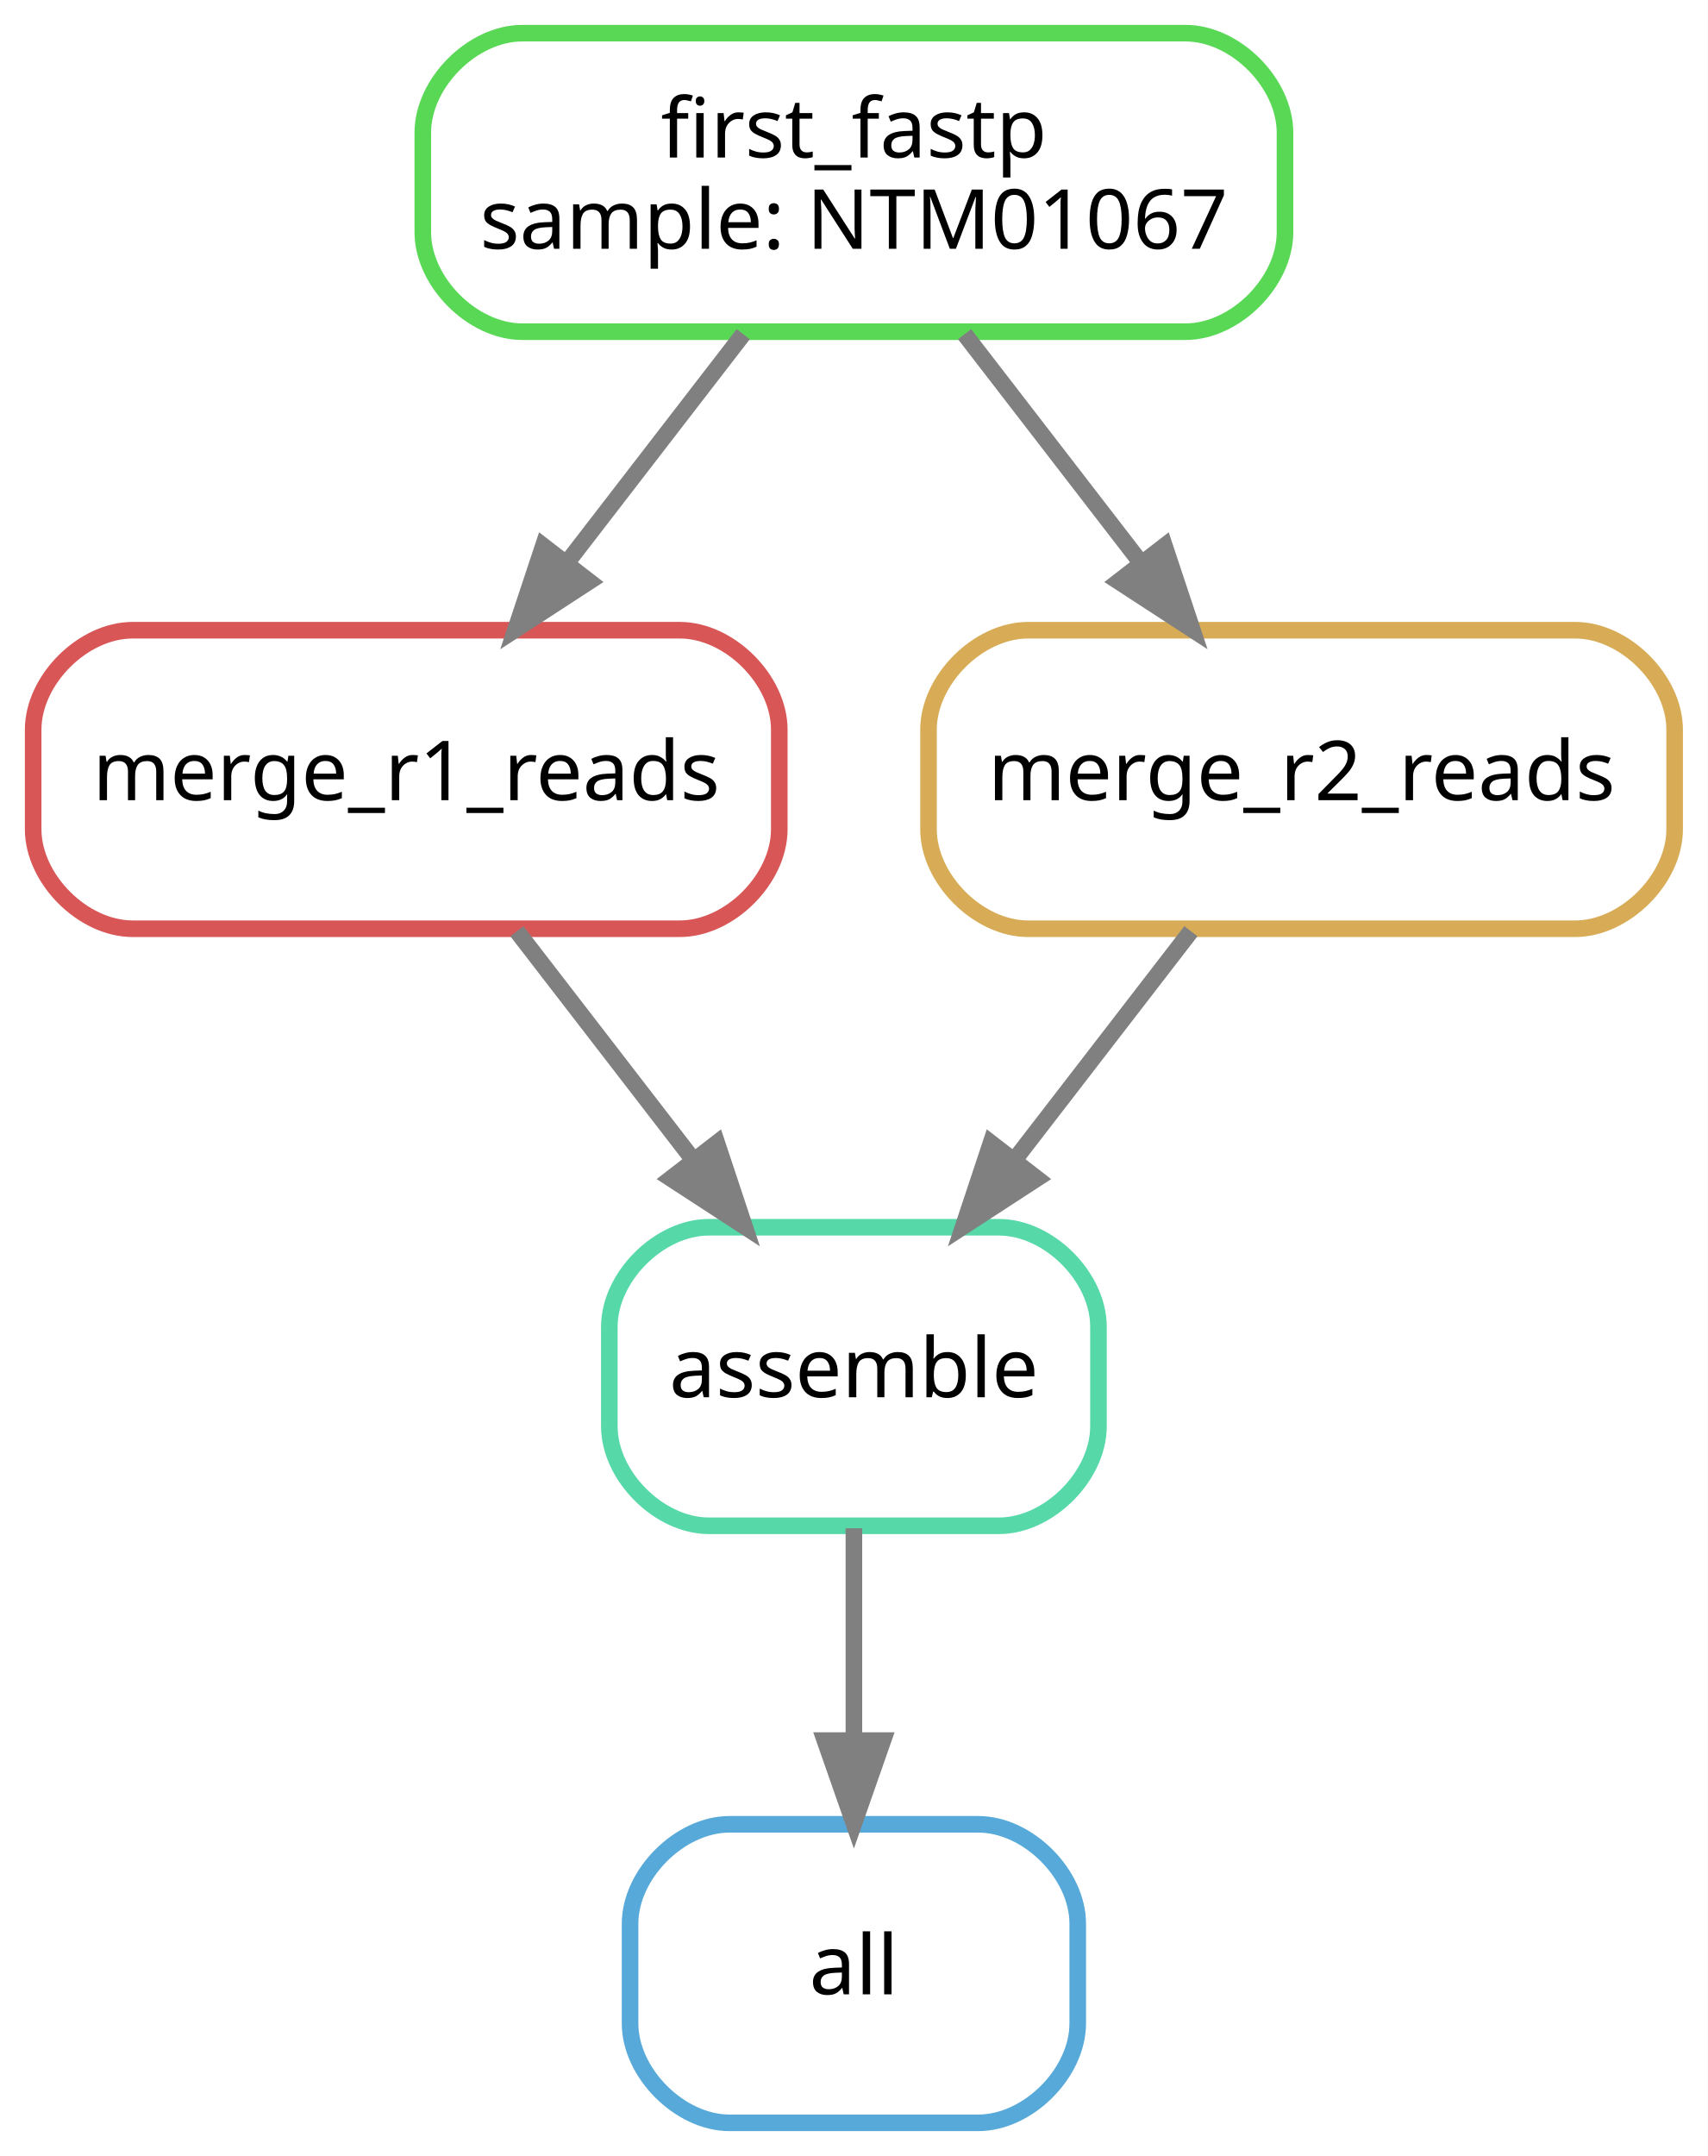
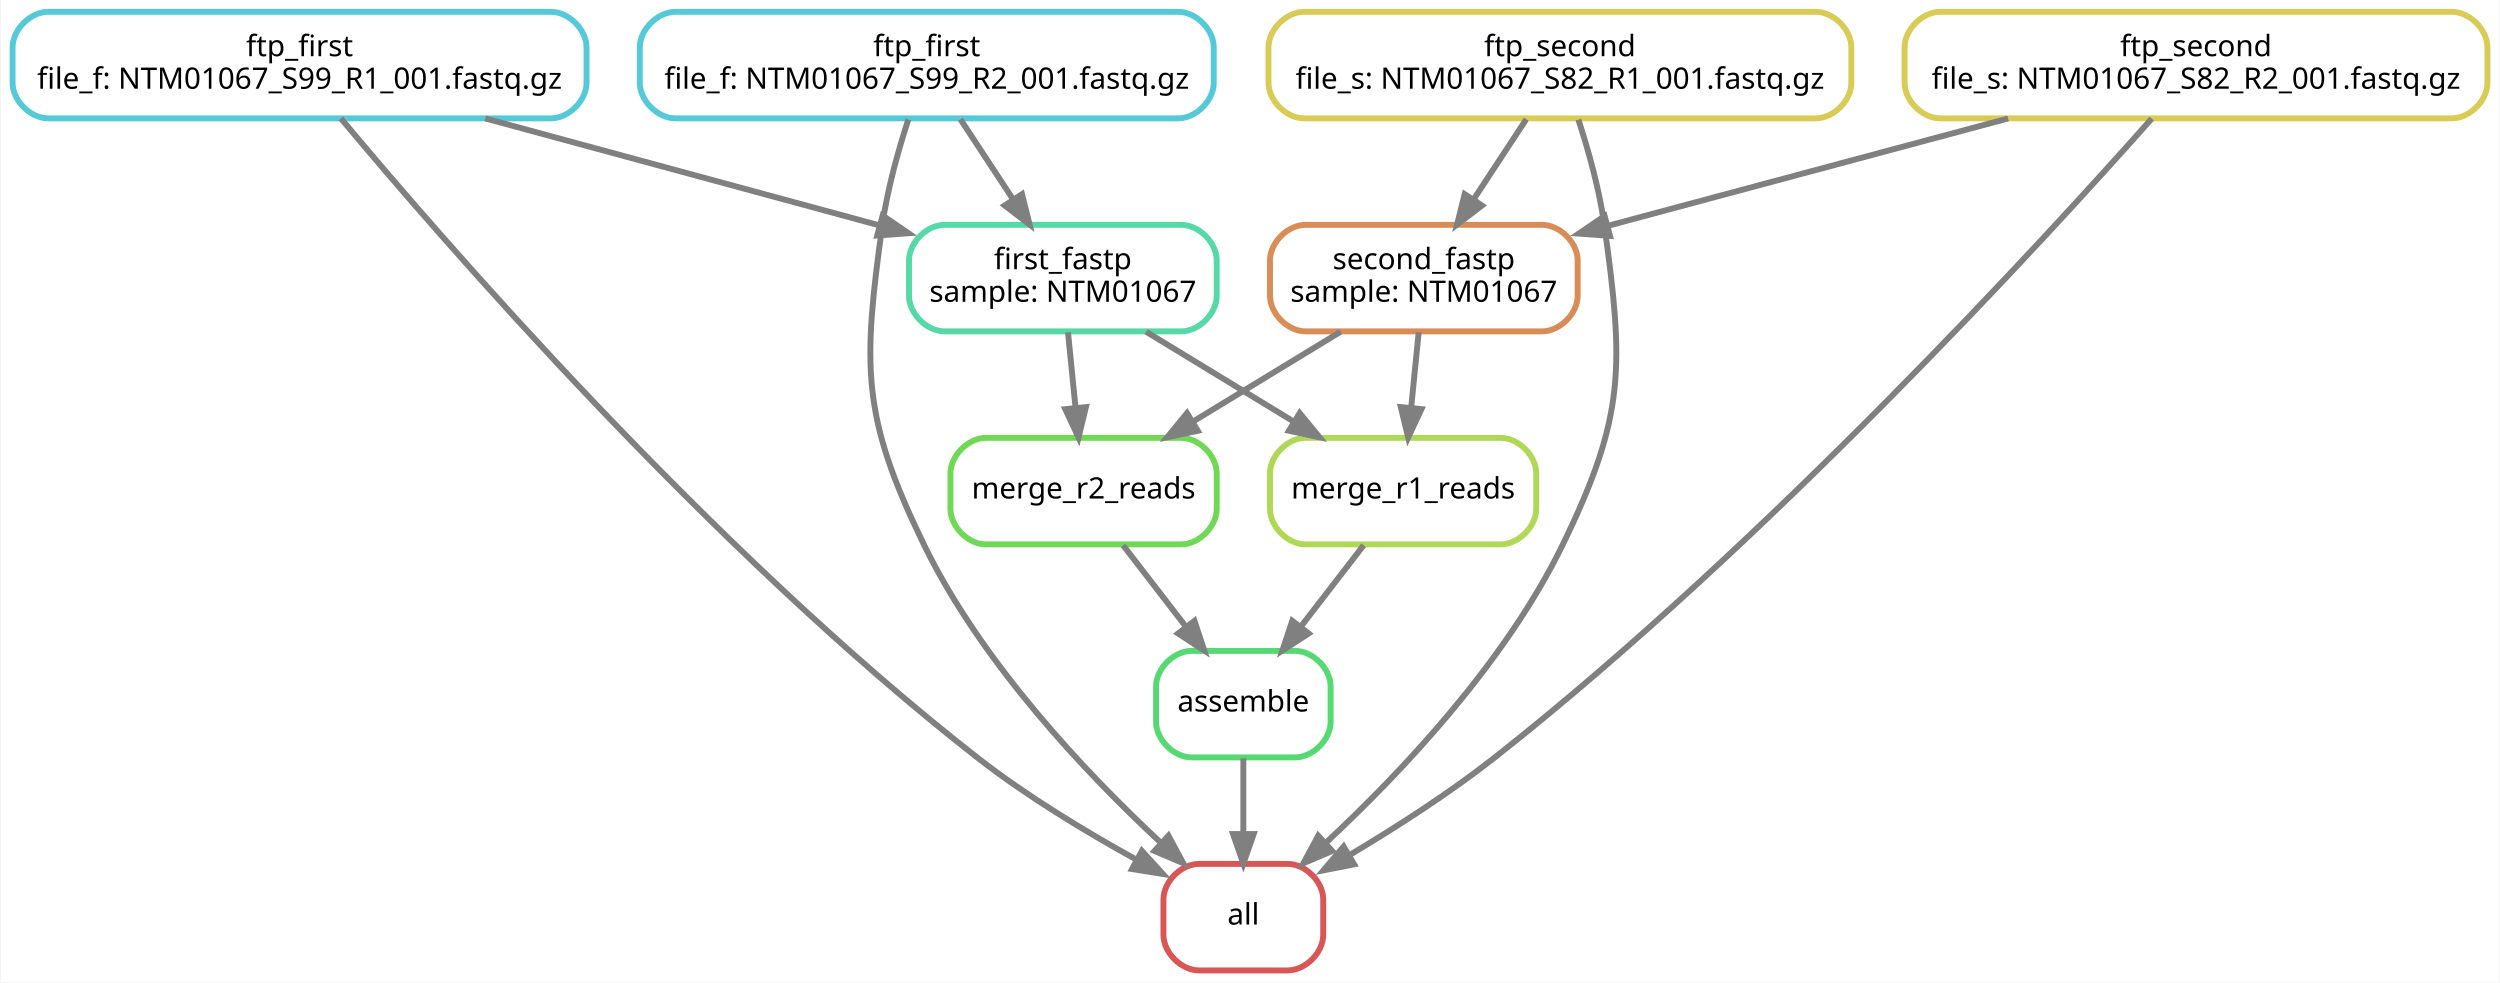
- <svg xmlns="http://www.w3.org/2000/svg" width="206pt" height="260pt" viewBox="0.00 0.00 206.00 260.00">
-   <g id="graph0" class="graph" transform="scale(1 1) rotate(0) translate(4 256)">
-     <polygon fill="white" stroke="transparent" points="-4,4 -4,-256 202,-256 202,4 -4,4" />
+ <svg xmlns="http://www.w3.org/2000/svg" width="845pt" height="332pt" viewBox="0.00 0.00 844.50 332.00">
+   <g id="graph0" class="graph" transform="scale(1 1) rotate(0) translate(4 328)">
+     <polygon fill="white" stroke="transparent" points="-4,4 -4,-328 840.5,-328 840.5,4 -4,4" />
    <g id="node1" class="node">
-       <path fill="none" stroke="#56a9d8" stroke-width="2" d="M114,-36C114,-36 84,-36 84,-36 78,-36 72,-30 72,-24 72,-24 72,-12 72,-12 72,-6 78,0 84,0 84,0 114,0 114,0 120,0 126,-6 126,-12 126,-12 126,-24 126,-24 126,-30 120,-36 114,-36" />
-       <text text-anchor="middle" x="99" y="-15.5" font-family="sans" font-size="10.00">all</text>
+       <path fill="none" stroke="#d85656" stroke-width="2" d="M431,-36C431,-36 401,-36 401,-36 395,-36 389,-30 389,-24 389,-24 389,-12 389,-12 389,-6 395,0 401,0 401,0 431,0 431,0 437,0 443,-6 443,-12 443,-12 443,-24 443,-24 443,-30 437,-36 431,-36" />
+       <text text-anchor="middle" x="416" y="-15.5" font-family="sans" font-size="10.00">all</text>
    </g>
    <g id="node2" class="node">
-       <path fill="none" stroke="#56d8a9" stroke-width="2" d="M116.5,-108C116.5,-108 81.5,-108 81.5,-108 75.5,-108 69.5,-102 69.5,-96 69.5,-96 69.5,-84 69.5,-84 69.5,-78 75.5,-72 81.5,-72 81.5,-72 116.5,-72 116.5,-72 122.5,-72 128.5,-78 128.5,-84 128.5,-84 128.5,-96 128.5,-96 128.5,-102 122.5,-108 116.5,-108" />
-       <text text-anchor="middle" x="99" y="-87.5" font-family="sans" font-size="10.00">assemble</text>
+       <path fill="none" stroke="#56c9d8" stroke-width="2" d="M182,-324C182,-324 12,-324 12,-324 6,-324 0,-318 0,-312 0,-312 0,-300 0,-300 0,-294 6,-288 12,-288 12,-288 182,-288 182,-288 188,-288 194,-294 194,-300 194,-300 194,-312 194,-312 194,-318 188,-324 182,-324" />
+       <text text-anchor="middle" x="97" y="-309" font-family="sans" font-size="10.00">ftp_first</text>
+       <text text-anchor="middle" x="97" y="-298" font-family="sans" font-size="10.00">file_f: NTM01067_S99_R1_001.fastq.gz</text>
    </g>
    <g id="edge1" class="edge">
-       <path fill="none" stroke="grey" stroke-width="2" d="M99,-71.7C99,-63.98 99,-54.71 99,-46.11" />
-       <polygon fill="grey" stroke="grey" stroke-width="2" points="102.5,-46.1 99,-36.1 95.5,-46.1 102.5,-46.1" />
+       <path fill="none" stroke="grey" stroke-width="2" d="M110.96,-287.99C144.88,-247.34 235.49,-142.7 326,-72 342.64,-59 362.76,-46.86 379.75,-37.49" />
+       <polygon fill="grey" stroke="grey" stroke-width="2" points="381.7,-40.42 388.83,-32.58 378.37,-34.26 381.7,-40.42" />
+     </g>
+     <g id="node8" class="node">
+       <path fill="none" stroke="#56d8a9" stroke-width="2" d="M395,-252C395,-252 315,-252 315,-252 309,-252 303,-246 303,-240 303,-240 303,-228 303,-228 303,-222 309,-216 315,-216 315,-216 395,-216 395,-216 401,-216 407,-222 407,-228 407,-228 407,-240 407,-240 407,-246 401,-252 395,-252" />
+       <text text-anchor="middle" x="355" y="-237" font-family="sans" font-size="10.00">first_fastp</text>
+       <text text-anchor="middle" x="355" y="-226" font-family="sans" font-size="10.00">sample: NTM01067</text>
+     </g>
+     <g id="edge10" class="edge">
+       <path fill="none" stroke="grey" stroke-width="2" d="M159.78,-287.97C200.3,-276.97 252.76,-262.74 293.1,-251.79" />
+       <polygon fill="grey" stroke="grey" stroke-width="2" points="294.08,-255.16 302.82,-249.16 292.25,-248.4 294.08,-255.16" />
    </g>
    <g id="node3" class="node">
-       <path fill="none" stroke="#d85656" stroke-width="2" d="M78,-180C78,-180 12,-180 12,-180 6,-180 0,-174 0,-168 0,-168 0,-156 0,-156 0,-150 6,-144 12,-144 12,-144 78,-144 78,-144 84,-144 90,-150 90,-156 90,-156 90,-168 90,-168 90,-174 84,-180 78,-180" />
-       <text text-anchor="middle" x="45" y="-159.5" font-family="sans" font-size="10.00">merge_r1_reads</text>
+       <path fill="none" stroke="#56c9d8" stroke-width="2" d="M394,-324C394,-324 224,-324 224,-324 218,-324 212,-318 212,-312 212,-312 212,-300 212,-300 212,-294 218,-288 224,-288 224,-288 394,-288 394,-288 400,-288 406,-294 406,-300 406,-300 406,-312 406,-312 406,-318 400,-324 394,-324" />
+       <text text-anchor="middle" x="309" y="-309" font-family="sans" font-size="10.00">ftp_first</text>
+       <text text-anchor="middle" x="309" y="-298" font-family="sans" font-size="10.00">file_f: NTM01067_S99_R2_001.fastq.gz</text>
    </g>
    <g id="edge2" class="edge">
-       <path fill="none" stroke="grey" stroke-width="2" d="M58.35,-143.7C64.76,-135.39 72.56,-125.28 79.61,-116.14" />
-       <polygon fill="grey" stroke="grey" stroke-width="2" points="82.47,-118.16 85.81,-108.1 76.93,-113.88 82.47,-118.16" />
+       <path fill="none" stroke="grey" stroke-width="2" d="M302.76,-287.59C299.43,-277.37 295.68,-264.12 294,-252 287.35,-204.06 286.85,-187.53 308,-144 327.45,-103.96 363.01,-66.53 388,-43.26" />
+       <polygon fill="grey" stroke="grey" stroke-width="2" points="390.69,-45.54 395.71,-36.21 385.97,-40.37 390.69,-45.54" />
+     </g>
+     <g id="edge11" class="edge">
+       <path fill="none" stroke="grey" stroke-width="2" d="M320.37,-287.7C325.72,-279.56 332.2,-269.69 338.11,-260.7" />
+       <polygon fill="grey" stroke="grey" stroke-width="2" points="341.19,-262.38 343.76,-252.1 335.34,-258.54 341.19,-262.38" />
    </g>
    <g id="node4" class="node">
-       <path fill="none" stroke="#59d856" stroke-width="2" d="M139,-252C139,-252 59,-252 59,-252 53,-252 47,-246 47,-240 47,-240 47,-228 47,-228 47,-222 53,-216 59,-216 59,-216 139,-216 139,-216 145,-216 151,-222 151,-228 151,-228 151,-240 151,-240 151,-246 145,-252 139,-252" />
-       <text text-anchor="middle" x="99" y="-237" font-family="sans" font-size="10.00">first_fastp</text>
-       <text text-anchor="middle" x="99" y="-226" font-family="sans" font-size="10.00">sample: NTM01067</text>
+       <path fill="none" stroke="#d8cb56" stroke-width="2" d="M609.5,-324C609.5,-324 436.5,-324 436.5,-324 430.5,-324 424.5,-318 424.5,-312 424.5,-312 424.5,-300 424.5,-300 424.5,-294 430.5,-288 436.5,-288 436.5,-288 609.5,-288 609.5,-288 615.5,-288 621.5,-294 621.5,-300 621.5,-300 621.5,-312 621.5,-312 621.5,-318 615.5,-324 609.5,-324" />
+       <text text-anchor="middle" x="523" y="-309" font-family="sans" font-size="10.00">ftp_second</text>
+       <text text-anchor="middle" x="523" y="-298" font-family="sans" font-size="10.00">file_s: NTM01067_S82_R1_001.fastq.gz</text>
+     </g>
+     <g id="edge3" class="edge">
+       <path fill="none" stroke="grey" stroke-width="2" d="M529.24,-287.59C532.57,-277.37 536.32,-264.12 538,-252 544.65,-204.06 545.15,-187.53 524,-144 504.55,-103.96 468.99,-66.53 444,-43.26" />
+       <polygon fill="grey" stroke="grey" stroke-width="2" points="446.03,-40.37 436.29,-36.21 441.31,-45.54 446.03,-40.37" />
+     </g>
+     <g id="node9" class="node">
+       <path fill="none" stroke="#d88d56" stroke-width="2" d="M517,-252C517,-252 437,-252 437,-252 431,-252 425,-246 425,-240 425,-240 425,-228 425,-228 425,-222 431,-216 437,-216 437,-216 517,-216 517,-216 523,-216 529,-222 529,-228 529,-228 529,-240 529,-240 529,-246 523,-252 517,-252" />
+       <text text-anchor="middle" x="477" y="-237" font-family="sans" font-size="10.00">second_fastp</text>
+       <text text-anchor="middle" x="477" y="-226" font-family="sans" font-size="10.00">sample: NTM01067</text>
+     </g>
+     <g id="edge12" class="edge">
+       <path fill="none" stroke="grey" stroke-width="2" d="M511.63,-287.7C506.28,-279.56 499.8,-269.69 493.89,-260.7" />
+       <polygon fill="grey" stroke="grey" stroke-width="2" points="496.66,-258.54 488.24,-252.1 490.81,-262.38 496.66,-258.54" />
+     </g>
+     <g id="node5" class="node">
+       <path fill="none" stroke="#d8cb56" stroke-width="2" d="M824.5,-324C824.5,-324 651.5,-324 651.5,-324 645.5,-324 639.5,-318 639.5,-312 639.5,-312 639.5,-300 639.5,-300 639.5,-294 645.5,-288 651.5,-288 651.5,-288 824.5,-288 824.5,-288 830.5,-288 836.5,-294 836.5,-300 836.5,-300 836.5,-312 836.5,-312 836.5,-318 830.5,-324 824.5,-324" />
+       <text text-anchor="middle" x="738" y="-309" font-family="sans" font-size="10.00">ftp_second</text>
+       <text text-anchor="middle" x="738" y="-298" font-family="sans" font-size="10.00">file_s: NTM01067_S82_R2_001.fastq.gz</text>
    </g>
    <g id="edge4" class="edge">
-       <path fill="none" stroke="grey" stroke-width="2" d="M85.65,-215.7C79.24,-207.39 71.44,-197.28 64.39,-188.14" />
-       <polygon fill="grey" stroke="grey" stroke-width="2" points="67.07,-185.88 58.19,-180.1 61.53,-190.16 67.07,-185.88" />
+       <path fill="none" stroke="grey" stroke-width="2" d="M723.03,-287.9C687.19,-247.5 592.56,-144.12 501,-72 485.7,-59.95 467.51,-48.29 451.9,-39" />
+       <polygon fill="grey" stroke="grey" stroke-width="2" points="453.44,-35.85 443.04,-33.81 449.9,-41.89 453.44,-35.85" />
    </g>
-     <g id="node5" class="node">
-       <path fill="none" stroke="#d8ac56" stroke-width="2" d="M186,-180C186,-180 120,-180 120,-180 114,-180 108,-174 108,-168 108,-168 108,-156 108,-156 108,-150 114,-144 120,-144 120,-144 186,-144 186,-144 192,-144 198,-150 198,-156 198,-156 198,-168 198,-168 198,-174 192,-180 186,-180" />
-       <text text-anchor="middle" x="153" y="-159.5" font-family="sans" font-size="10.00">merge_r2_reads</text>
+     <g id="edge13" class="edge">
+       <path fill="none" stroke="grey" stroke-width="2" d="M674.49,-287.97C633.36,-276.94 580.07,-262.64 539.21,-251.68" />
+       <polygon fill="grey" stroke="grey" stroke-width="2" points="539.93,-248.25 529.37,-249.04 538.12,-255.02 539.93,-248.25" />
+     </g>
+     <g id="node6" class="node">
+       <path fill="none" stroke="#56d873" stroke-width="2" d="M433.5,-108C433.5,-108 398.5,-108 398.5,-108 392.5,-108 386.5,-102 386.5,-96 386.5,-96 386.5,-84 386.5,-84 386.5,-78 392.5,-72 398.5,-72 398.5,-72 433.5,-72 433.5,-72 439.5,-72 445.5,-78 445.5,-84 445.5,-84 445.5,-96 445.5,-96 445.5,-102 439.5,-108 433.5,-108" />
+       <text text-anchor="middle" x="416" y="-87.5" font-family="sans" font-size="10.00">assemble</text>
    </g>
    <g id="edge5" class="edge">
-       <path fill="none" stroke="grey" stroke-width="2" d="M112.35,-215.7C118.76,-207.39 126.56,-197.28 133.61,-188.14" />
-       <polygon fill="grey" stroke="grey" stroke-width="2" points="136.47,-190.16 139.81,-180.1 130.93,-185.88 136.47,-190.16" />
+       <path fill="none" stroke="grey" stroke-width="2" d="M416,-71.7C416,-63.98 416,-54.71 416,-46.11" />
+       <polygon fill="grey" stroke="grey" stroke-width="2" points="419.5,-46.1 416,-36.1 412.5,-46.1 419.5,-46.1" />
    </g>
-     <g id="edge3" class="edge">
-       <path fill="none" stroke="grey" stroke-width="2" d="M139.65,-143.7C133.24,-135.39 125.44,-125.28 118.39,-116.14" />
-       <polygon fill="grey" stroke="grey" stroke-width="2" points="121.07,-113.88 112.19,-108.1 115.53,-118.16 121.07,-113.88" />
+     <g id="node7" class="node">
+       <path fill="none" stroke="#afd856" stroke-width="2" d="M503,-180C503,-180 437,-180 437,-180 431,-180 425,-174 425,-168 425,-168 425,-156 425,-156 425,-150 431,-144 437,-144 437,-144 503,-144 503,-144 509,-144 515,-150 515,-156 515,-156 515,-168 515,-168 515,-174 509,-180 503,-180" />
+       <text text-anchor="middle" x="470" y="-159.5" font-family="sans" font-size="10.00">merge_r1_reads</text>
+     </g>
+     <g id="edge6" class="edge">
+       <path fill="none" stroke="grey" stroke-width="2" d="M456.65,-143.7C450.24,-135.39 442.44,-125.28 435.39,-116.14" />
+       <polygon fill="grey" stroke="grey" stroke-width="2" points="438.07,-113.88 429.19,-108.1 432.53,-118.16 438.07,-113.88" />
+     </g>
+     <g id="edge8" class="edge">
+       <path fill="none" stroke="grey" stroke-width="2" d="M383.13,-215.88C398.17,-206.72 416.87,-195.34 433.06,-185.48" />
+       <polygon fill="grey" stroke="grey" stroke-width="2" points="435.04,-188.38 441.76,-180.19 431.4,-182.4 435.04,-188.38" />
+     </g>
+     <g id="node10" class="node">
+       <path fill="none" stroke="#70d856" stroke-width="2" d="M395,-180C395,-180 329,-180 329,-180 323,-180 317,-174 317,-168 317,-168 317,-156 317,-156 317,-150 323,-144 329,-144 329,-144 395,-144 395,-144 401,-144 407,-150 407,-156 407,-156 407,-168 407,-168 407,-174 401,-180 395,-180" />
+       <text text-anchor="middle" x="362" y="-159.5" font-family="sans" font-size="10.00">merge_r2_reads</text>
+     </g>
+     <g id="edge14" class="edge">
+       <path fill="none" stroke="grey" stroke-width="2" d="M356.73,-215.7C357.5,-207.98 358.43,-198.71 359.29,-190.11" />
+       <polygon fill="grey" stroke="grey" stroke-width="2" points="362.78,-190.4 360.29,-180.1 355.81,-189.71 362.78,-190.4" />
+     </g>
+     <g id="edge9" class="edge">
+       <path fill="none" stroke="grey" stroke-width="2" d="M475.27,-215.7C474.5,-207.98 473.57,-198.71 472.71,-190.11" />
+       <polygon fill="grey" stroke="grey" stroke-width="2" points="476.19,-189.71 471.71,-180.1 469.22,-190.4 476.19,-189.71" />
+     </g>
+     <g id="edge15" class="edge">
+       <path fill="none" stroke="grey" stroke-width="2" d="M448.87,-215.88C433.83,-206.72 415.13,-195.34 398.94,-185.48" />
+       <polygon fill="grey" stroke="grey" stroke-width="2" points="400.6,-182.4 390.24,-180.19 396.96,-188.38 400.6,-182.4" />
+     </g>
+     <g id="edge7" class="edge">
+       <path fill="none" stroke="grey" stroke-width="2" d="M375.35,-143.7C381.76,-135.39 389.56,-125.28 396.61,-116.14" />
+       <polygon fill="grey" stroke="grey" stroke-width="2" points="399.47,-118.16 402.81,-108.1 393.93,-113.88 399.47,-118.16" />
    </g>
  </g>
</svg>
